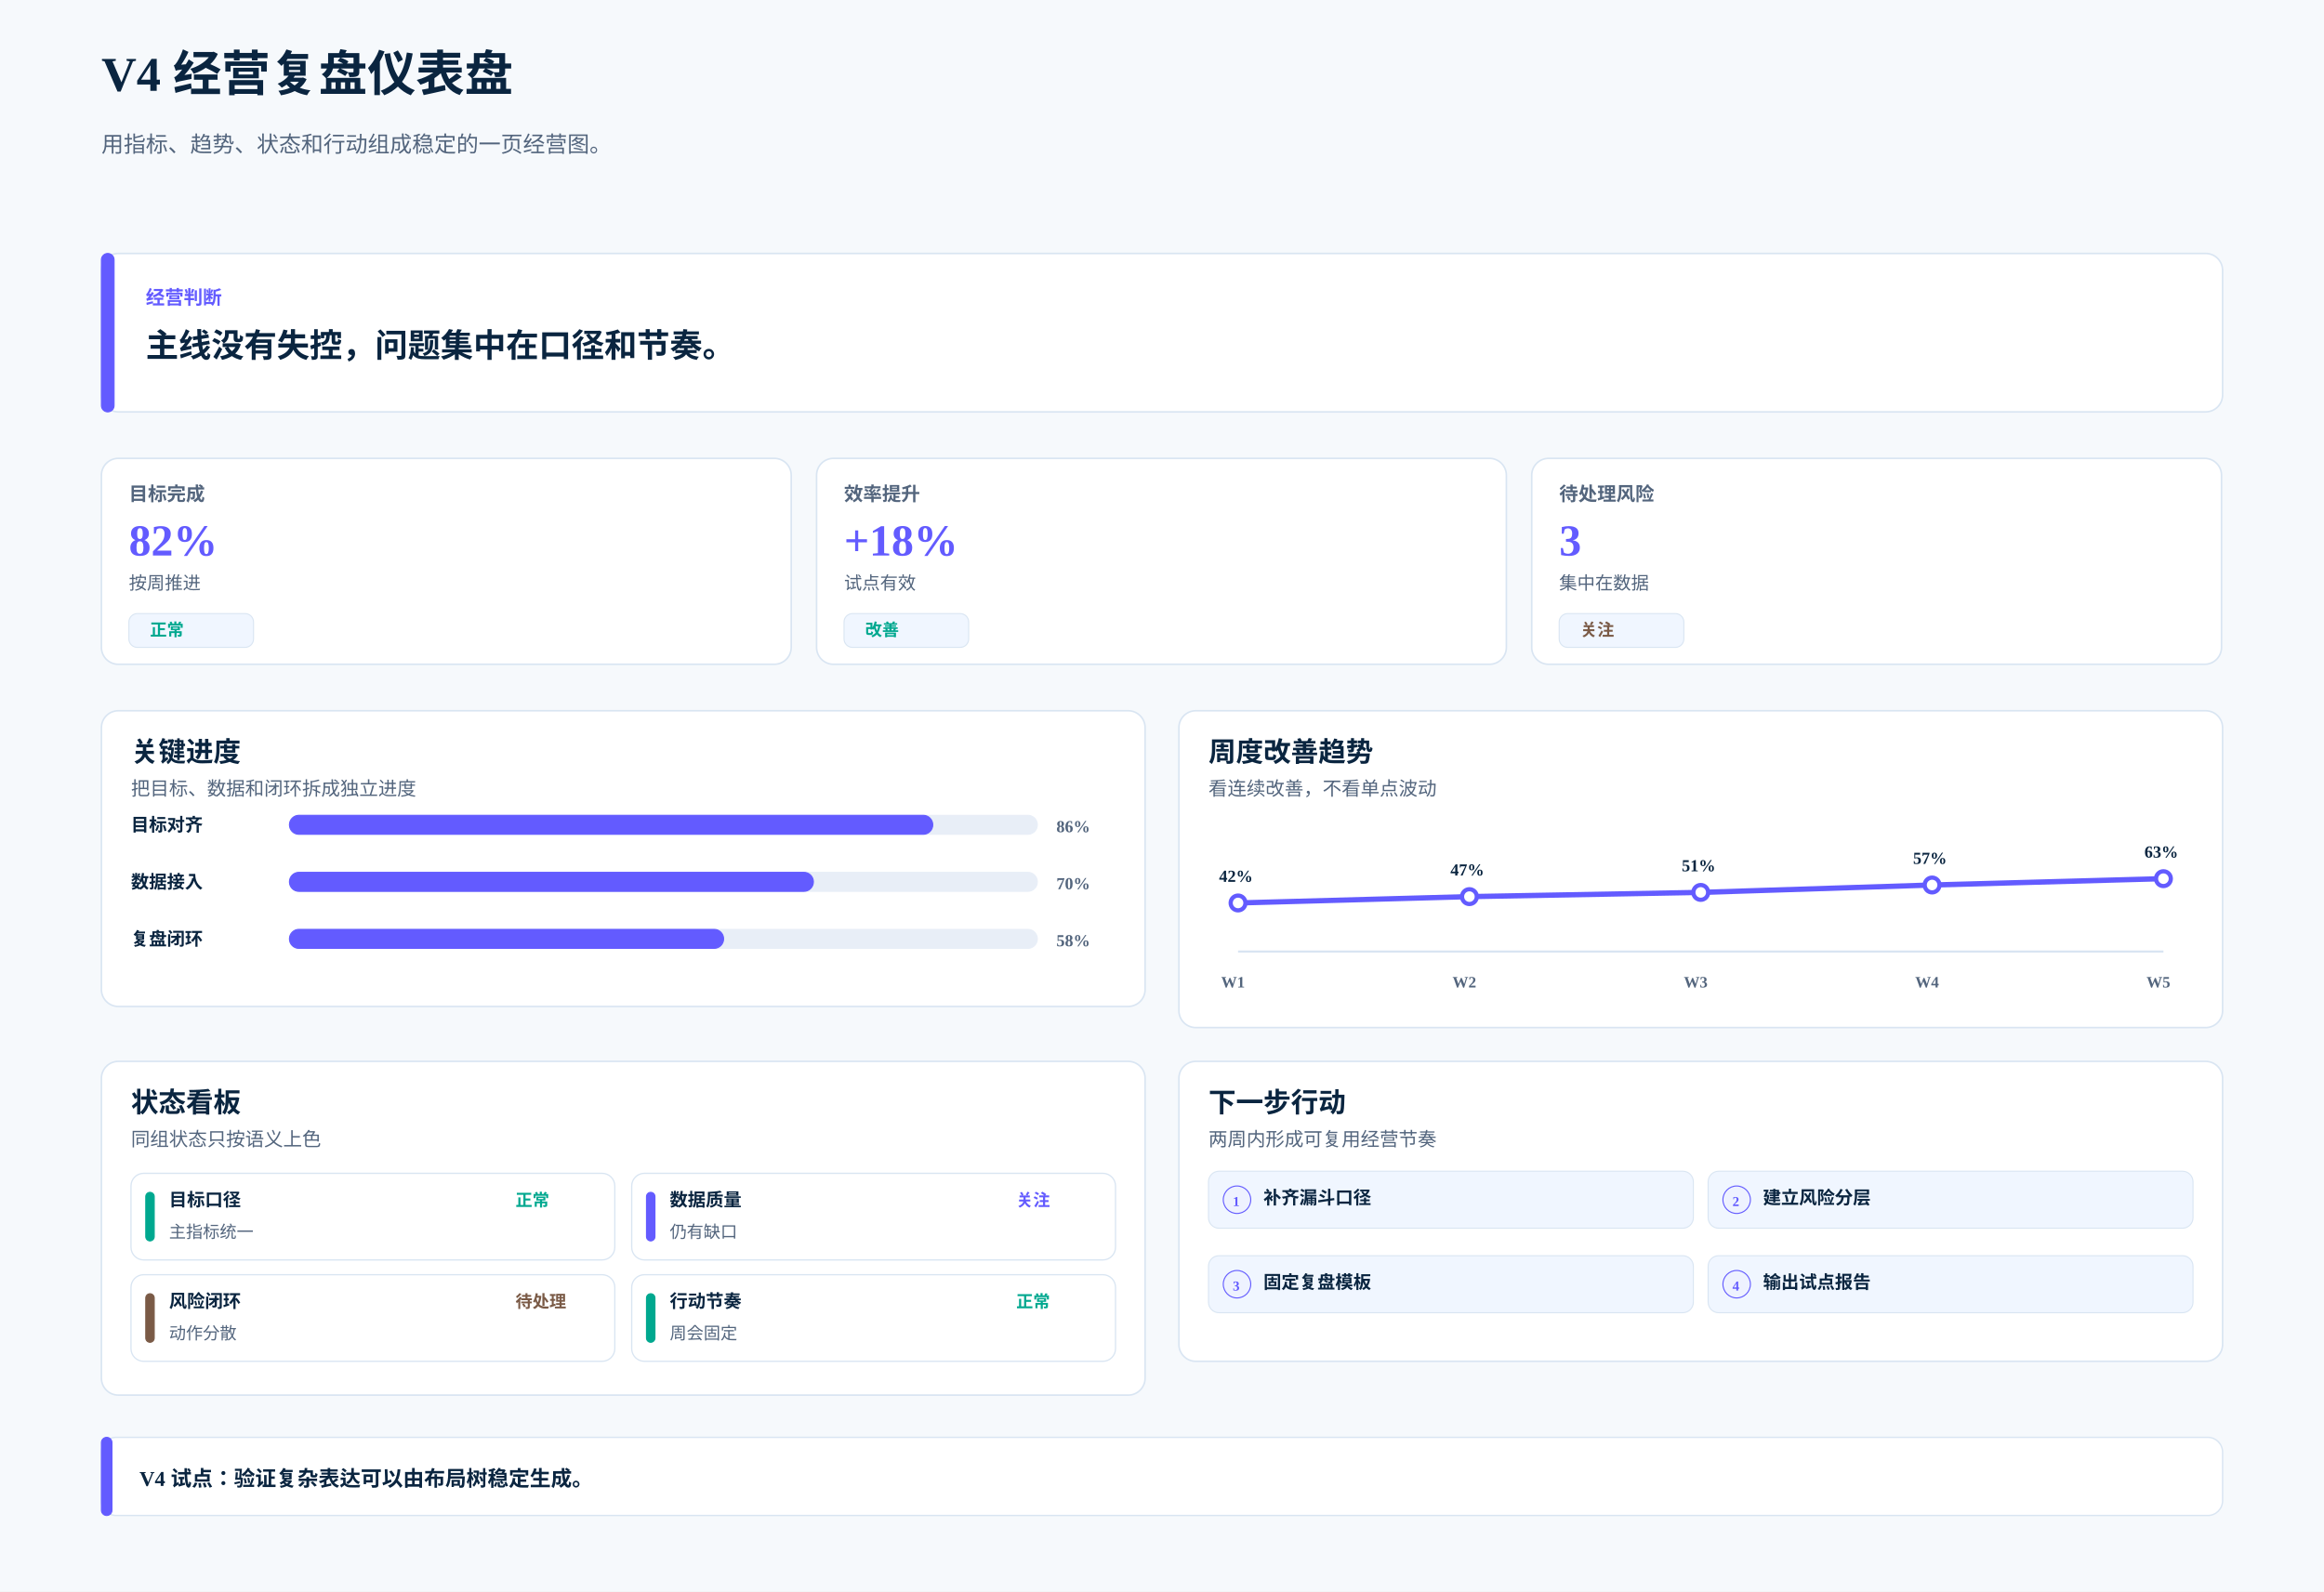
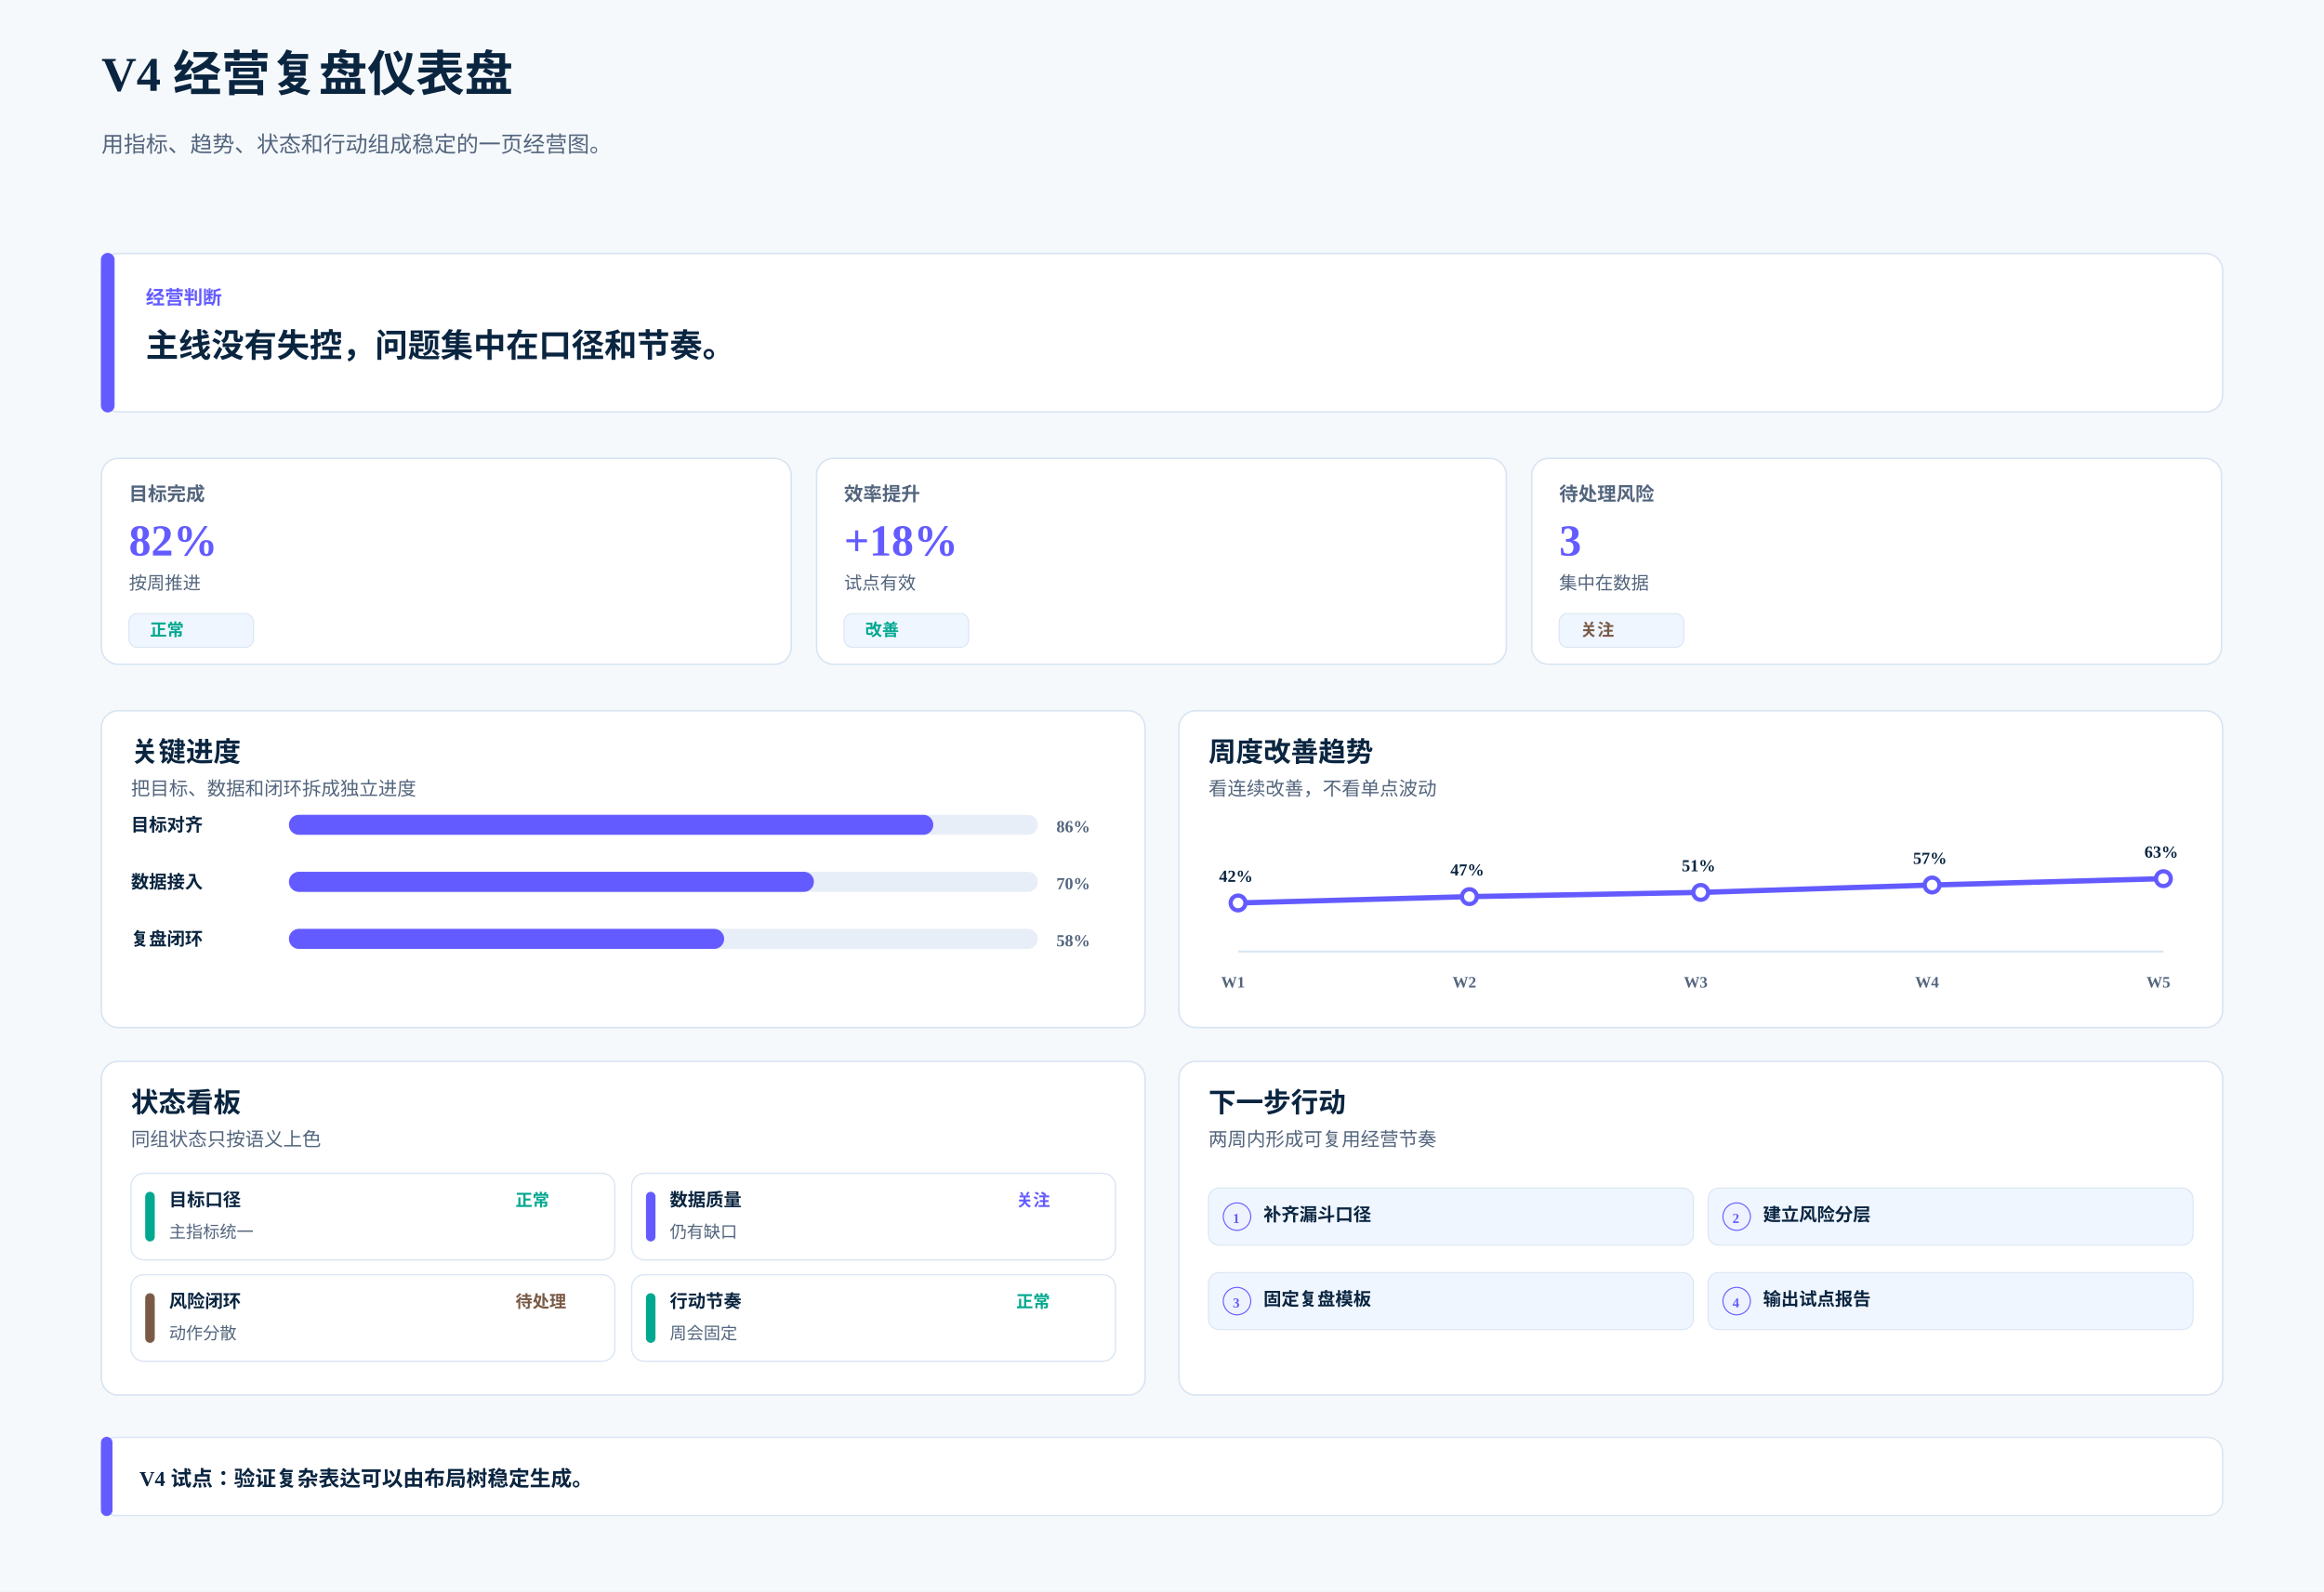
<svg xmlns="http://www.w3.org/2000/svg" width="2200" height="1507" viewBox="0 0 2200 1507" data-layout-engine="v4" data-expression-mode="dashboard-onepage">
  <rect x="0" y="0" width="2200" height="1507" rx="0" fill="#F6F9FC" stroke="#F6F9FC" stroke-width="0" />
  <g>
    <g data-v43-block="title" data-block-type="title" data-x="96" data-y="40" data-width="2008" data-height="200" data-column="full">
      <text x="96" y="86" font-size="46" fill="#0A2540" font-weight="700">
        <tspan x="96" dy="0">V4 经营复盘仪表盘</tspan>
      </text>
      <text x="96" y="144" font-size="21" fill="#53657D" font-weight="500">
        <tspan x="96" dy="0">用指标、趋势、状态和行动组成稳定的一页经营图。</tspan>
      </text>
    </g>
    <g data-v43-block="statement" data-block-type="statement" data-x="96" data-y="240" data-width="2008" data-height="150" data-column="full">
      <rect x="96" y="240" width="2008" height="150" rx="16" fill="#FFFFFF" stroke="#D9E5F2" stroke-width="1.5" />
      <rect x="96" y="240" width="12" height="150" rx="6" fill="#635BFF" stroke="#635BFF" stroke-width="1" />
      <text x="138" y="288" font-size="18" fill="#635BFF" font-weight="700">
        <tspan x="138" dy="0">经营判断</tspan>
      </text>
      <text x="138" y="338" font-size="31" fill="#0A2540" font-weight="700">
        <tspan x="138" dy="0">主线没有失控，问题集中在口径和节奏。</tspan>
      </text>
    </g>
    <g data-v43-block="metrics" data-block-type="metric-group" data-x="96" data-y="434" data-width="2008" data-height="195" data-column="full">
-       <rect x="96" y="434" width="653" height="195" rx="16" fill="#FFFFFF" stroke="#D9E5F2" stroke-width="1.5" data-tone-group="parallel-metrics" />
+       <rect x="96" y="434" width="653" height="195" rx="16" fill="#FFFFFF" stroke="#D9E5F2" stroke-width="1.5" data-tone-group="parallel-metrics" data-metric-card="true" data-metric-row="0" />
      <text x="122" y="474" font-size="18" fill="#53657D" font-weight="700">
        <tspan x="122" dy="0">目标完成</tspan>
      </text>
      <text x="122" y="526" font-size="42" fill="#635BFF" font-weight="700">
        <tspan x="122" dy="0">82%</tspan>
      </text>
      <text x="122" y="558" font-size="17" fill="#53657D" font-weight="500">
        <tspan x="122" dy="0">按周推进</tspan>
      </text>
      <rect x="122" y="581" width="118" height="32" rx="8" fill="#F0F6FF" stroke="#D9E5F2" stroke-width="1" />
      <text x="142" y="602" font-size="16" fill="#00A88F" font-weight="700">
        <tspan x="142" dy="0">正常</tspan>
      </text>
-       <rect x="773" y="434" width="653" height="195" rx="16" fill="#FFFFFF" stroke="#D9E5F2" stroke-width="1.5" data-tone-group="parallel-metrics" />
+       <rect x="773" y="434" width="653" height="195" rx="16" fill="#FFFFFF" stroke="#D9E5F2" stroke-width="1.5" data-tone-group="parallel-metrics" data-metric-card="true" data-metric-row="0" />
      <text x="799" y="474" font-size="18" fill="#53657D" font-weight="700">
        <tspan x="799" dy="0">效率提升</tspan>
      </text>
      <text x="799" y="526" font-size="42" fill="#635BFF" font-weight="700">
        <tspan x="799" dy="0">+18%</tspan>
      </text>
      <text x="799" y="558" font-size="17" fill="#53657D" font-weight="500">
        <tspan x="799" dy="0">试点有效</tspan>
      </text>
      <rect x="799" y="581" width="118" height="32" rx="8" fill="#F0F6FF" stroke="#D9E5F2" stroke-width="1" />
      <text x="819" y="602" font-size="16" fill="#00A88F" font-weight="700">
        <tspan x="819" dy="0">改善</tspan>
      </text>
-       <rect x="1450" y="434" width="653" height="195" rx="16" fill="#FFFFFF" stroke="#D9E5F2" stroke-width="1.5" data-tone-group="parallel-metrics" />
+       <rect x="1450" y="434" width="653" height="195" rx="16" fill="#FFFFFF" stroke="#D9E5F2" stroke-width="1.5" data-tone-group="parallel-metrics" data-metric-card="true" data-metric-row="0" />
      <text x="1476" y="474" font-size="18" fill="#53657D" font-weight="700">
        <tspan x="1476" dy="0">待处理风险</tspan>
      </text>
      <text x="1476" y="526" font-size="42" fill="#635BFF" font-weight="700">
        <tspan x="1476" dy="0">3</tspan>
      </text>
      <text x="1476" y="558" font-size="17" fill="#53657D" font-weight="500">
        <tspan x="1476" dy="0">集中在数据</tspan>
      </text>
      <rect x="1476" y="581" width="118" height="32" rx="8" fill="#F0F6FF" stroke="#D9E5F2" stroke-width="1" />
      <text x="1496" y="602" font-size="16" fill="#7A5A46" font-weight="700">
        <tspan x="1496" dy="0">关注</tspan>
      </text>
    </g>
-     <g data-v43-block="progress-bar-1" data-block-type="progress-bar" data-x="96" data-y="673" data-width="988" data-height="280" data-column="left" data-row="0" data-span="6" data-density="medium" data-preferred-width="988" data-text-units="40" data-item-count="3" data-item-layout="rows" data-layout-reason="compact-chart">
-       <rect x="96" y="673" width="988" height="280" rx="16" fill="#FFFFFF" stroke="#D9E5F2" stroke-width="1.5" />
+     <g data-v43-block="progress-bar-1" data-block-type="progress-bar" data-x="96" data-y="673" data-width="988" data-height="300" data-column="left" data-row="0" data-span="6" data-row-alignment="filled" data-offset-span="0" data-density="medium" data-preferred-width="988" data-text-units="40" data-item-count="3" data-item-layout="rows" data-layout-reason="compact-chart">
+       <rect x="96" y="673" width="988" height="300" rx="16" fill="#FFFFFF" stroke="#D9E5F2" stroke-width="1.5" data-v4-block-card="true" />
      <text x="124" y="721" font-size="26" fill="#0A2540" font-weight="700">
        <tspan x="124" dy="0">关键进度</tspan>
      </text>
      <text x="124" y="753" font-size="18" fill="#53657D" font-weight="500">
        <tspan x="124" dy="0">把目标、数据和闭环拆成独立进度</tspan>
      </text>
      <text x="124" y="787" font-size="17" fill="#0A2540" font-weight="700">
        <tspan x="124" dy="0">目标对齐</tspan>
      </text>
      <rect x="274" y="772" width="708" height="18" rx="9" fill="#E8EEF7" stroke="#E8EEF7" stroke-width="1" />
      <rect x="274" y="772" width="609" height="18" rx="9" fill="#635BFF" stroke="#635BFF" stroke-width="1" />
      <text x="1000" y="788" font-size="16" fill="#53657D" font-weight="700">
        <tspan x="1000" dy="0">86%</tspan>
      </text>
      <text x="124" y="841" font-size="17" fill="#0A2540" font-weight="700">
        <tspan x="124" dy="0">数据接入</tspan>
      </text>
      <rect x="274" y="826" width="708" height="18" rx="9" fill="#E8EEF7" stroke="#E8EEF7" stroke-width="1" />
      <rect x="274" y="826" width="496" height="18" rx="9" fill="#635BFF" stroke="#635BFF" stroke-width="1" />
      <text x="1000" y="842" font-size="16" fill="#53657D" font-weight="700">
        <tspan x="1000" dy="0">70%</tspan>
      </text>
      <text x="124" y="895" font-size="17" fill="#0A2540" font-weight="700">
        <tspan x="124" dy="0">复盘闭环</tspan>
      </text>
      <rect x="274" y="880" width="708" height="18" rx="9" fill="#E8EEF7" stroke="#E8EEF7" stroke-width="1" />
      <rect x="274" y="880" width="411" height="18" rx="9" fill="#635BFF" stroke="#635BFF" stroke-width="1" />
      <text x="1000" y="896" font-size="16" fill="#53657D" font-weight="700">
        <tspan x="1000" dy="0">58%</tspan>
      </text>
    </g>
-     <g data-v43-block="trend-sparkline-2" data-block-type="trend-sparkline" data-x="1116" data-y="673" data-width="988" data-height="300" data-column="right" data-row="0" data-span="6" data-density="medium" data-preferred-width="988" data-text-units="43" data-item-count="5" data-item-layout="rows" data-layout-reason="compact-chart">
-       <rect x="1116" y="673" width="988" height="300" rx="16" fill="#FFFFFF" stroke="#D9E5F2" stroke-width="1.5" />
+     <g data-v43-block="trend-sparkline-2" data-block-type="trend-sparkline" data-x="1116" data-y="673" data-width="988" data-height="300" data-column="right" data-row="0" data-span="6" data-row-alignment="filled" data-offset-span="0" data-density="medium" data-preferred-width="988" data-text-units="43" data-item-count="5" data-item-layout="rows" data-layout-reason="compact-chart">
+       <rect x="1116" y="673" width="988" height="300" rx="16" fill="#FFFFFF" stroke="#D9E5F2" stroke-width="1.5" data-v4-block-card="true" />
      <text x="1144" y="721" font-size="26" fill="#0A2540" font-weight="700">
        <tspan x="1144" dy="0">周度改善趋势</tspan>
      </text>
      <text x="1144" y="753" font-size="18" fill="#53657D" font-weight="500">
        <tspan x="1144" dy="0">看连续改善，不看单点波动</tspan>
      </text>
      <line x1="1172" y1="901" x2="2048" y2="901" stroke="#D9E5F2" stroke-width="2" />
      <polyline points="1172,855 1391,849 1610,845 1829,838 2048,832" fill="none" stroke="#635BFF" stroke-width="5" stroke-linecap="round" stroke-linejoin="round" />
      <circle cx="1172" cy="855" r="7" fill="#FFFFFF" stroke="#635BFF" stroke-width="4" />
      <text x="1154" y="835" font-size="16" fill="#0A2540" font-weight="700">
        <tspan x="1154" dy="0">42%</tspan>
      </text>
      <text x="1156" y="935" font-size="15" fill="#53657D" font-weight="700">
        <tspan x="1156" dy="0">W1</tspan>
      </text>
      <circle cx="1391" cy="849" r="7" fill="#FFFFFF" stroke="#635BFF" stroke-width="4" />
      <text x="1373" y="829" font-size="16" fill="#0A2540" font-weight="700">
        <tspan x="1373" dy="0">47%</tspan>
      </text>
      <text x="1375" y="935" font-size="15" fill="#53657D" font-weight="700">
        <tspan x="1375" dy="0">W2</tspan>
      </text>
      <circle cx="1610" cy="845" r="7" fill="#FFFFFF" stroke="#635BFF" stroke-width="4" />
      <text x="1592" y="825" font-size="16" fill="#0A2540" font-weight="700">
        <tspan x="1592" dy="0">51%</tspan>
      </text>
      <text x="1594" y="935" font-size="15" fill="#53657D" font-weight="700">
        <tspan x="1594" dy="0">W3</tspan>
      </text>
      <circle cx="1829" cy="838" r="7" fill="#FFFFFF" stroke="#635BFF" stroke-width="4" />
      <text x="1811" y="818" font-size="16" fill="#0A2540" font-weight="700">
        <tspan x="1811" dy="0">57%</tspan>
      </text>
      <text x="1813" y="935" font-size="15" fill="#53657D" font-weight="700">
        <tspan x="1813" dy="0">W4</tspan>
      </text>
      <circle cx="2048" cy="832" r="7" fill="#FFFFFF" stroke="#635BFF" stroke-width="4" />
      <text x="2030" y="812" font-size="16" fill="#0A2540" font-weight="700">
        <tspan x="2030" dy="0">63%</tspan>
      </text>
      <text x="2032" y="935" font-size="15" fill="#53657D" font-weight="700">
        <tspan x="2032" dy="0">W5</tspan>
      </text>
    </g>
-     <g data-v43-block="status-board-3" data-block-type="status-board" data-x="96" data-y="1005" data-width="988" data-height="316" data-column="left" data-component-variant="status-grid" data-row="1" data-span="6" data-density="sparse" data-preferred-width="988" data-text-units="56" data-item-count="4" data-item-layout="grid-2" data-layout-reason="compact-status-items">
-       <rect x="96" y="1005" width="988" height="316" rx="16" fill="#FFFFFF" stroke="#D9E5F2" stroke-width="1.5" />
+     <g data-v43-block="status-board-3" data-block-type="status-board" data-x="96" data-y="1005" data-width="988" data-height="316" data-column="left" data-component-variant="status-grid" data-row="1" data-span="6" data-row-alignment="filled" data-offset-span="0" data-density="sparse" data-preferred-width="988" data-text-units="56" data-item-count="4" data-item-layout="grid-2" data-layout-reason="compact-status-items">
+       <rect x="96" y="1005" width="988" height="316" rx="16" fill="#FFFFFF" stroke="#D9E5F2" stroke-width="1.5" data-v4-block-card="true" />
      <text x="124" y="1053" font-size="26" fill="#0A2540" font-weight="700">
        <tspan x="124" dy="0">状态看板</tspan>
      </text>
      <text x="124" y="1085" font-size="18" fill="#53657D" font-weight="500">
        <tspan x="124" dy="0">同组状态只按语义上色</tspan>
      </text>
      <rect x="124" y="1111" width="458" height="82" rx="12" fill="#FFFFFF" stroke="#D9E5F2" stroke-width="1.2" />
      <rect x="138" y="1129" width="8" height="46" rx="4" fill="#00A88F" stroke="#00A88F" stroke-width="1" />
      <text x="160" y="1142" font-size="17" fill="#0A2540" font-weight="700">
        <tspan x="160" dy="0">目标口径</tspan>
      </text>
      <text x="488" y="1142" font-size="16" fill="#00A88F" font-weight="700">
        <tspan x="488" dy="0">正常</tspan>
      </text>
      <text x="160" y="1172" font-size="16" fill="#53657D" font-weight="500">
        <tspan x="160" dy="0">主指标统一</tspan>
      </text>
      <rect x="598" y="1111" width="458" height="82" rx="12" fill="#FFFFFF" stroke="#D9E5F2" stroke-width="1.2" />
      <rect x="612" y="1129" width="8" height="46" rx="4" fill="#635BFF" stroke="#635BFF" stroke-width="1" />
      <text x="634" y="1142" font-size="17" fill="#0A2540" font-weight="700">
        <tspan x="634" dy="0">数据质量</tspan>
      </text>
      <text x="962" y="1142" font-size="16" fill="#635BFF" font-weight="700">
        <tspan x="962" dy="0">关注</tspan>
      </text>
      <text x="634" y="1172" font-size="16" fill="#53657D" font-weight="500">
        <tspan x="634" dy="0">仍有缺口</tspan>
      </text>
      <rect x="124" y="1207" width="458" height="82" rx="12" fill="#FFFFFF" stroke="#D9E5F2" stroke-width="1.2" />
      <rect x="138" y="1225" width="8" height="46" rx="4" fill="#7A5A46" stroke="#7A5A46" stroke-width="1" />
      <text x="160" y="1238" font-size="17" fill="#0A2540" font-weight="700">
        <tspan x="160" dy="0">风险闭环</tspan>
      </text>
      <text x="488" y="1238" font-size="16" fill="#7A5A46" font-weight="700">
        <tspan x="488" dy="0">待处理</tspan>
      </text>
      <text x="160" y="1268" font-size="16" fill="#53657D" font-weight="500">
        <tspan x="160" dy="0">动作分散</tspan>
      </text>
      <rect x="598" y="1207" width="458" height="82" rx="12" fill="#FFFFFF" stroke="#D9E5F2" stroke-width="1.2" />
      <rect x="612" y="1225" width="8" height="46" rx="4" fill="#00A88F" stroke="#00A88F" stroke-width="1" />
      <text x="634" y="1238" font-size="17" fill="#0A2540" font-weight="700">
        <tspan x="634" dy="0">行动节奏</tspan>
      </text>
      <text x="962" y="1238" font-size="16" fill="#00A88F" font-weight="700">
        <tspan x="962" dy="0">正常</tspan>
      </text>
      <text x="634" y="1268" font-size="16" fill="#53657D" font-weight="500">
        <tspan x="634" dy="0">周会固定</tspan>
      </text>
    </g>
-     <g data-v43-block="action-list-4" data-block-type="action-list" data-x="1116" data-y="1005" data-width="988" data-height="284" data-column="right" data-component-variant="action-checklist" data-row="1" data-span="6" data-density="sparse" data-preferred-width="988" data-text-units="41" data-item-count="4" data-item-layout="grid-2" data-layout-reason="short-parallel-items">
-       <rect x="1116" y="1005" width="988" height="284" rx="16" fill="#FFFFFF" stroke="#D9E5F2" stroke-width="1.5" />
+     <g data-v43-block="action-list-4" data-block-type="action-list" data-x="1116" data-y="1005" data-width="988" data-height="316" data-column="right" data-component-variant="action-checklist" data-row="1" data-span="6" data-row-alignment="filled" data-offset-span="0" data-density="sparse" data-preferred-width="988" data-text-units="41" data-item-count="4" data-item-layout="grid-2" data-layout-reason="short-parallel-items">
+       <rect x="1116" y="1005" width="988" height="316" rx="16" fill="#FFFFFF" stroke="#D9E5F2" stroke-width="1.5" data-v4-block-card="true" />
      <text x="1144" y="1053" font-size="26" fill="#0A2540" font-weight="700">
        <tspan x="1144" dy="0">下一步行动</tspan>
      </text>
      <text x="1144" y="1085" font-size="18" fill="#53657D" font-weight="500">
        <tspan x="1144" dy="0">两周内形成可复用经营节奏</tspan>
      </text>
-       <rect x="1144" y="1109" width="459" height="54" rx="10" fill="#F0F6FF" stroke="#D9E5F2" stroke-width="1" data-v4-action-item="0" />
-       <circle cx="1171" cy="1136" r="13" fill="#EEF2FF" stroke="#635BFF" stroke-width="1" />
-       <text x="1167" y="1142" font-size="13" fill="#635BFF" font-weight="700">
+       <rect x="1144" y="1125" width="459" height="54" rx="10" fill="#F0F6FF" stroke="#D9E5F2" stroke-width="1" data-v4-action-item="0" />
+       <circle cx="1171" cy="1152" r="13" fill="#EEF2FF" stroke="#635BFF" stroke-width="1" />
+       <text x="1167" y="1158" font-size="13" fill="#635BFF" font-weight="700">
        <tspan x="1167" dy="0">1</tspan>
      </text>
-       <text x="1196" y="1140" font-size="17" fill="#0A2540" font-weight="700">
+       <text x="1196" y="1156" font-size="17" fill="#0A2540" font-weight="700">
        <tspan x="1196" dy="0">补齐漏斗口径</tspan>
      </text>
-       <rect x="1617" y="1109" width="459" height="54" rx="10" fill="#F0F6FF" stroke="#D9E5F2" stroke-width="1" data-v4-action-item="1" />
-       <circle cx="1644" cy="1136" r="13" fill="#EEF2FF" stroke="#635BFF" stroke-width="1" />
-       <text x="1640" y="1142" font-size="13" fill="#635BFF" font-weight="700">
+       <rect x="1617" y="1125" width="459" height="54" rx="10" fill="#F0F6FF" stroke="#D9E5F2" stroke-width="1" data-v4-action-item="1" />
+       <circle cx="1644" cy="1152" r="13" fill="#EEF2FF" stroke="#635BFF" stroke-width="1" />
+       <text x="1640" y="1158" font-size="13" fill="#635BFF" font-weight="700">
        <tspan x="1640" dy="0">2</tspan>
      </text>
-       <text x="1669" y="1140" font-size="17" fill="#0A2540" font-weight="700">
+       <text x="1669" y="1156" font-size="17" fill="#0A2540" font-weight="700">
        <tspan x="1669" dy="0">建立风险分层</tspan>
      </text>
-       <rect x="1144" y="1189" width="459" height="54" rx="10" fill="#F0F6FF" stroke="#D9E5F2" stroke-width="1" data-v4-action-item="2" />
-       <circle cx="1171" cy="1216" r="13" fill="#EEF2FF" stroke="#635BFF" stroke-width="1" />
-       <text x="1167" y="1222" font-size="13" fill="#635BFF" font-weight="700">
+       <rect x="1144" y="1205" width="459" height="54" rx="10" fill="#F0F6FF" stroke="#D9E5F2" stroke-width="1" data-v4-action-item="2" />
+       <circle cx="1171" cy="1232" r="13" fill="#EEF2FF" stroke="#635BFF" stroke-width="1" />
+       <text x="1167" y="1238" font-size="13" fill="#635BFF" font-weight="700">
        <tspan x="1167" dy="0">3</tspan>
      </text>
-       <text x="1196" y="1220" font-size="17" fill="#0A2540" font-weight="700">
+       <text x="1196" y="1236" font-size="17" fill="#0A2540" font-weight="700">
        <tspan x="1196" dy="0">固定复盘模板</tspan>
      </text>
-       <rect x="1617" y="1189" width="459" height="54" rx="10" fill="#F0F6FF" stroke="#D9E5F2" stroke-width="1" data-v4-action-item="3" />
-       <circle cx="1644" cy="1216" r="13" fill="#EEF2FF" stroke="#635BFF" stroke-width="1" />
-       <text x="1640" y="1222" font-size="13" fill="#635BFF" font-weight="700">
+       <rect x="1617" y="1205" width="459" height="54" rx="10" fill="#F0F6FF" stroke="#D9E5F2" stroke-width="1" data-v4-action-item="3" />
+       <circle cx="1644" cy="1232" r="13" fill="#EEF2FF" stroke="#635BFF" stroke-width="1" />
+       <text x="1640" y="1238" font-size="13" fill="#635BFF" font-weight="700">
        <tspan x="1640" dy="0">4</tspan>
      </text>
-       <text x="1669" y="1220" font-size="17" fill="#0A2540" font-weight="700">
+       <text x="1669" y="1236" font-size="17" fill="#0A2540" font-weight="700">
        <tspan x="1669" dy="0">输出试点报告</tspan>
      </text>
    </g>
    <g data-v43-block="footer" data-block-type="footer" data-x="96" data-y="1361" data-width="2008" data-height="74" data-column="full">
      <rect x="96" y="1361" width="2008" height="74" rx="14" fill="#FFFFFF" stroke="#D9E5F2" stroke-width="1.3" />
      <rect x="96" y="1361" width="10" height="74" rx="5" fill="#635BFF" stroke="#635BFF" stroke-width="1" />
      <text x="132" y="1407" font-size="20" fill="#0A2540" font-weight="700">
        <tspan x="132" dy="0">V4 试点：验证复杂表达可以由布局树稳定生成。</tspan>
      </text>
    </g>
  </g>
</svg>
